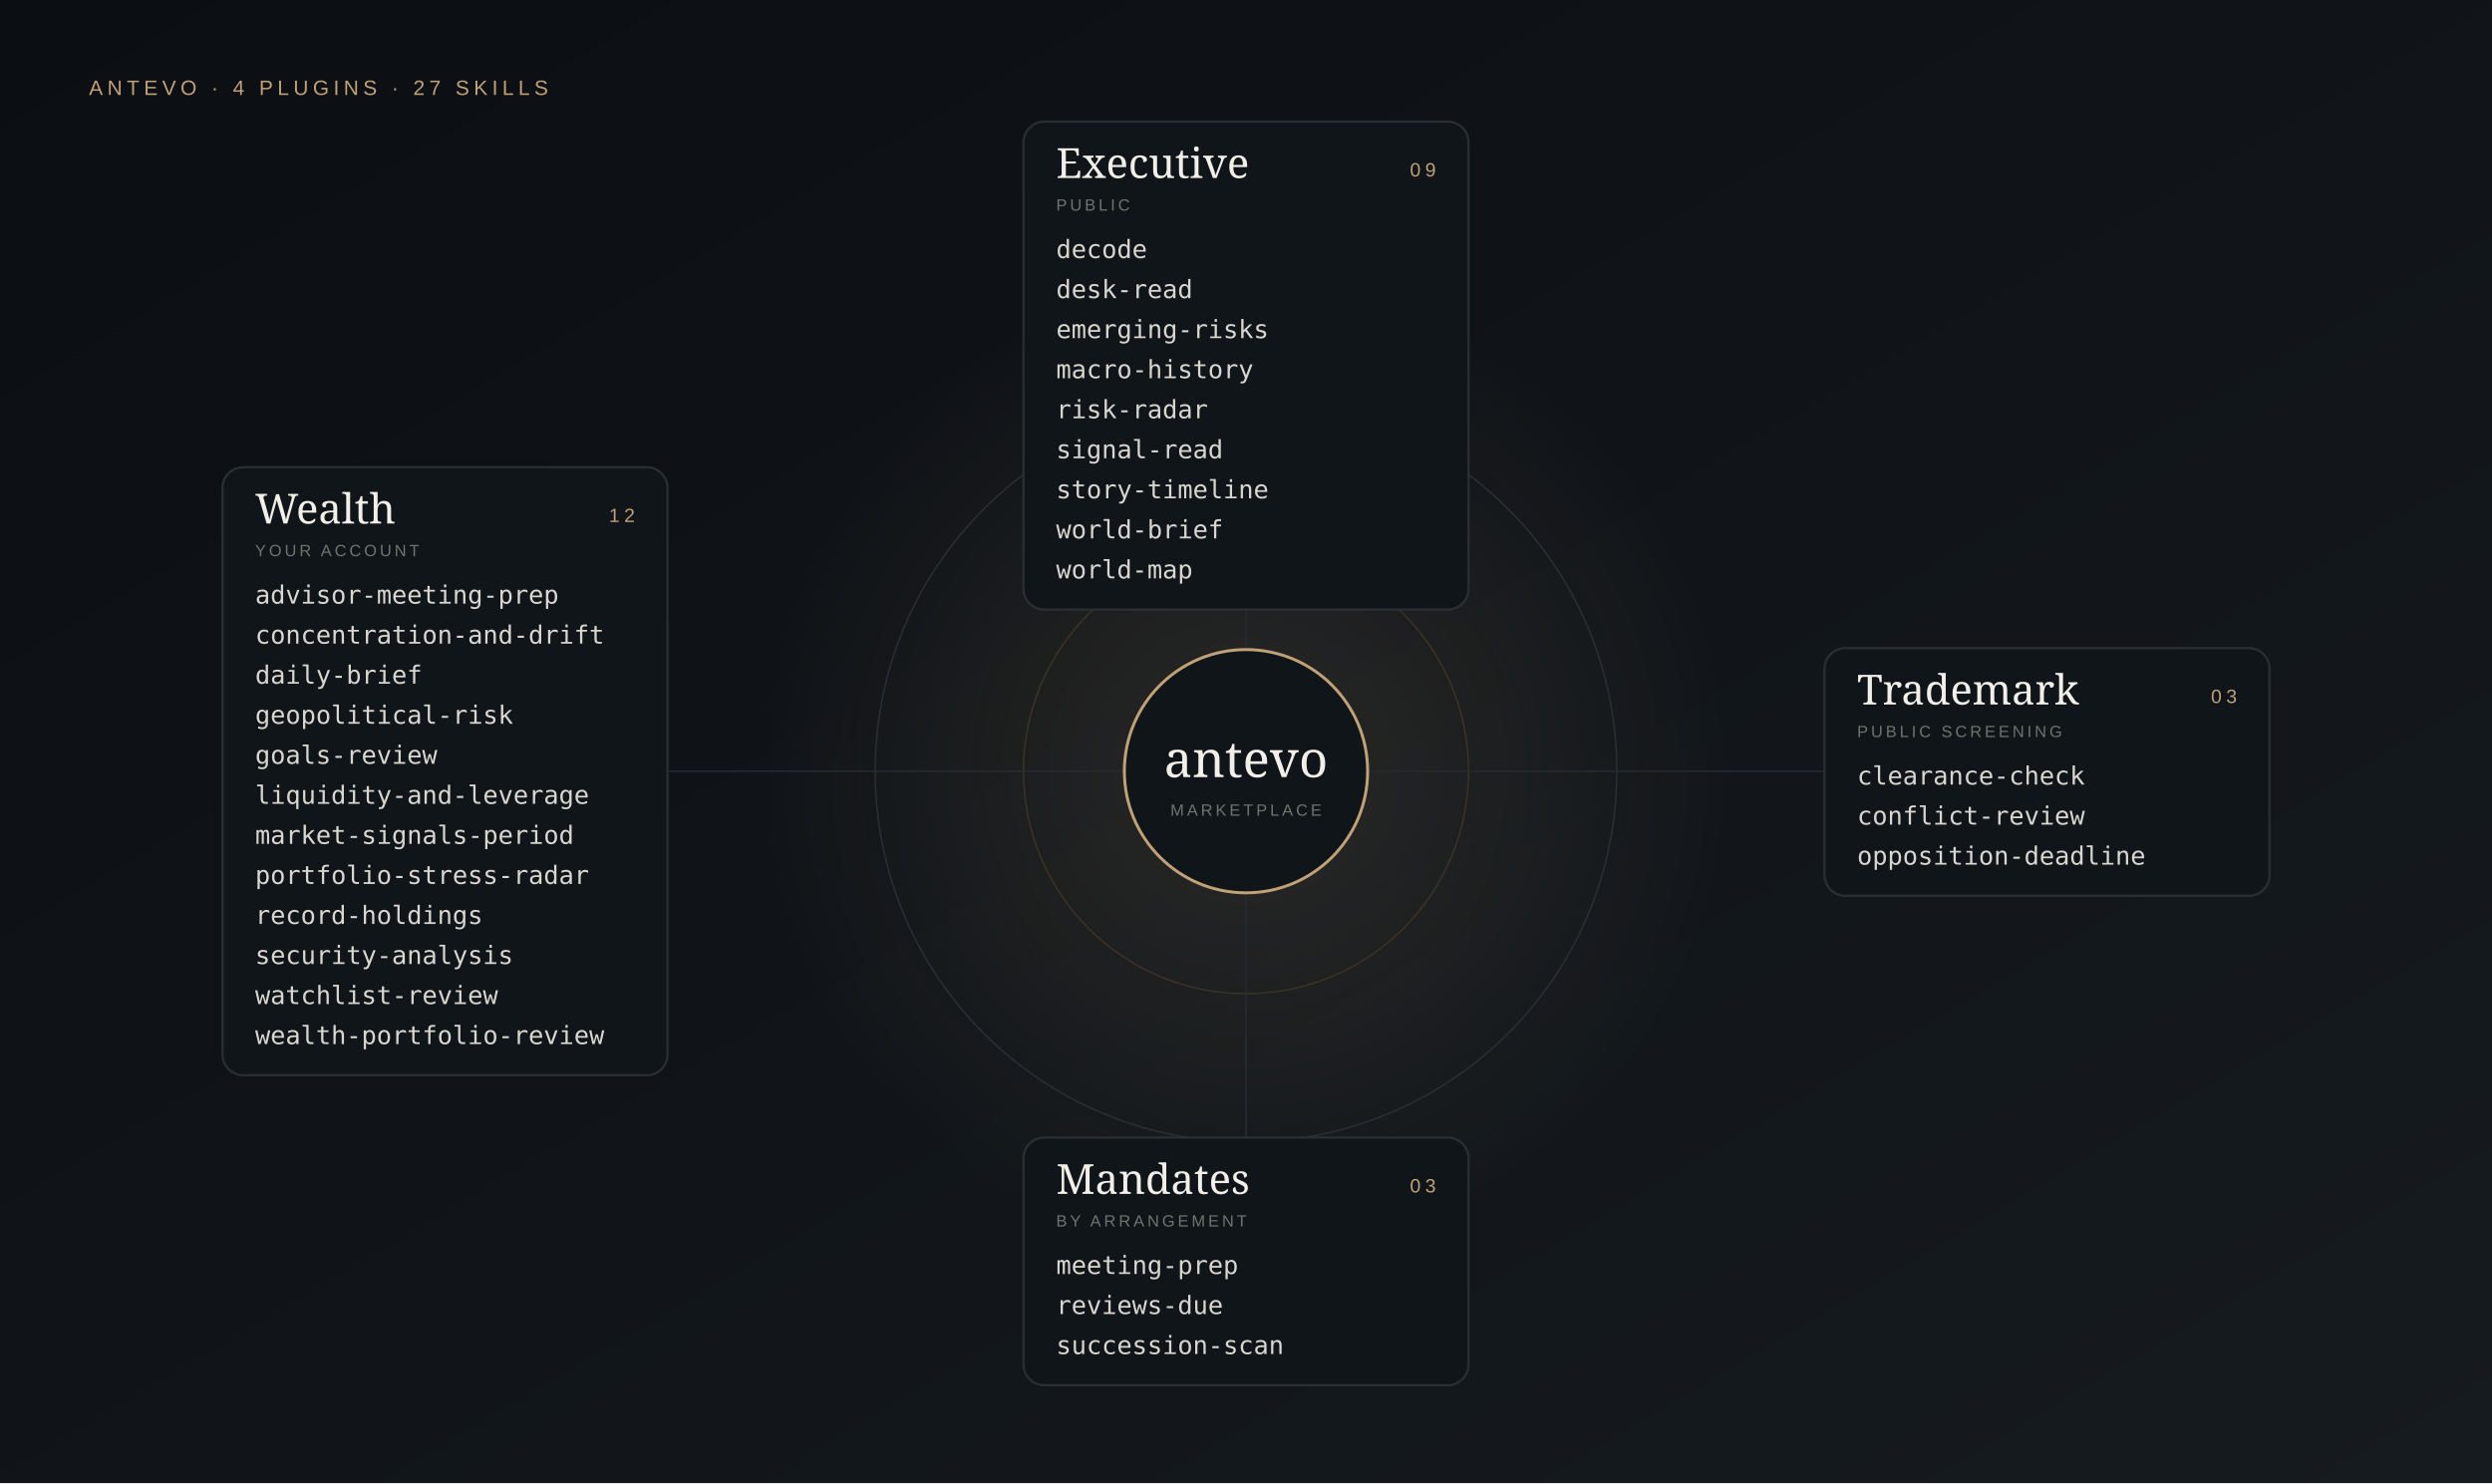
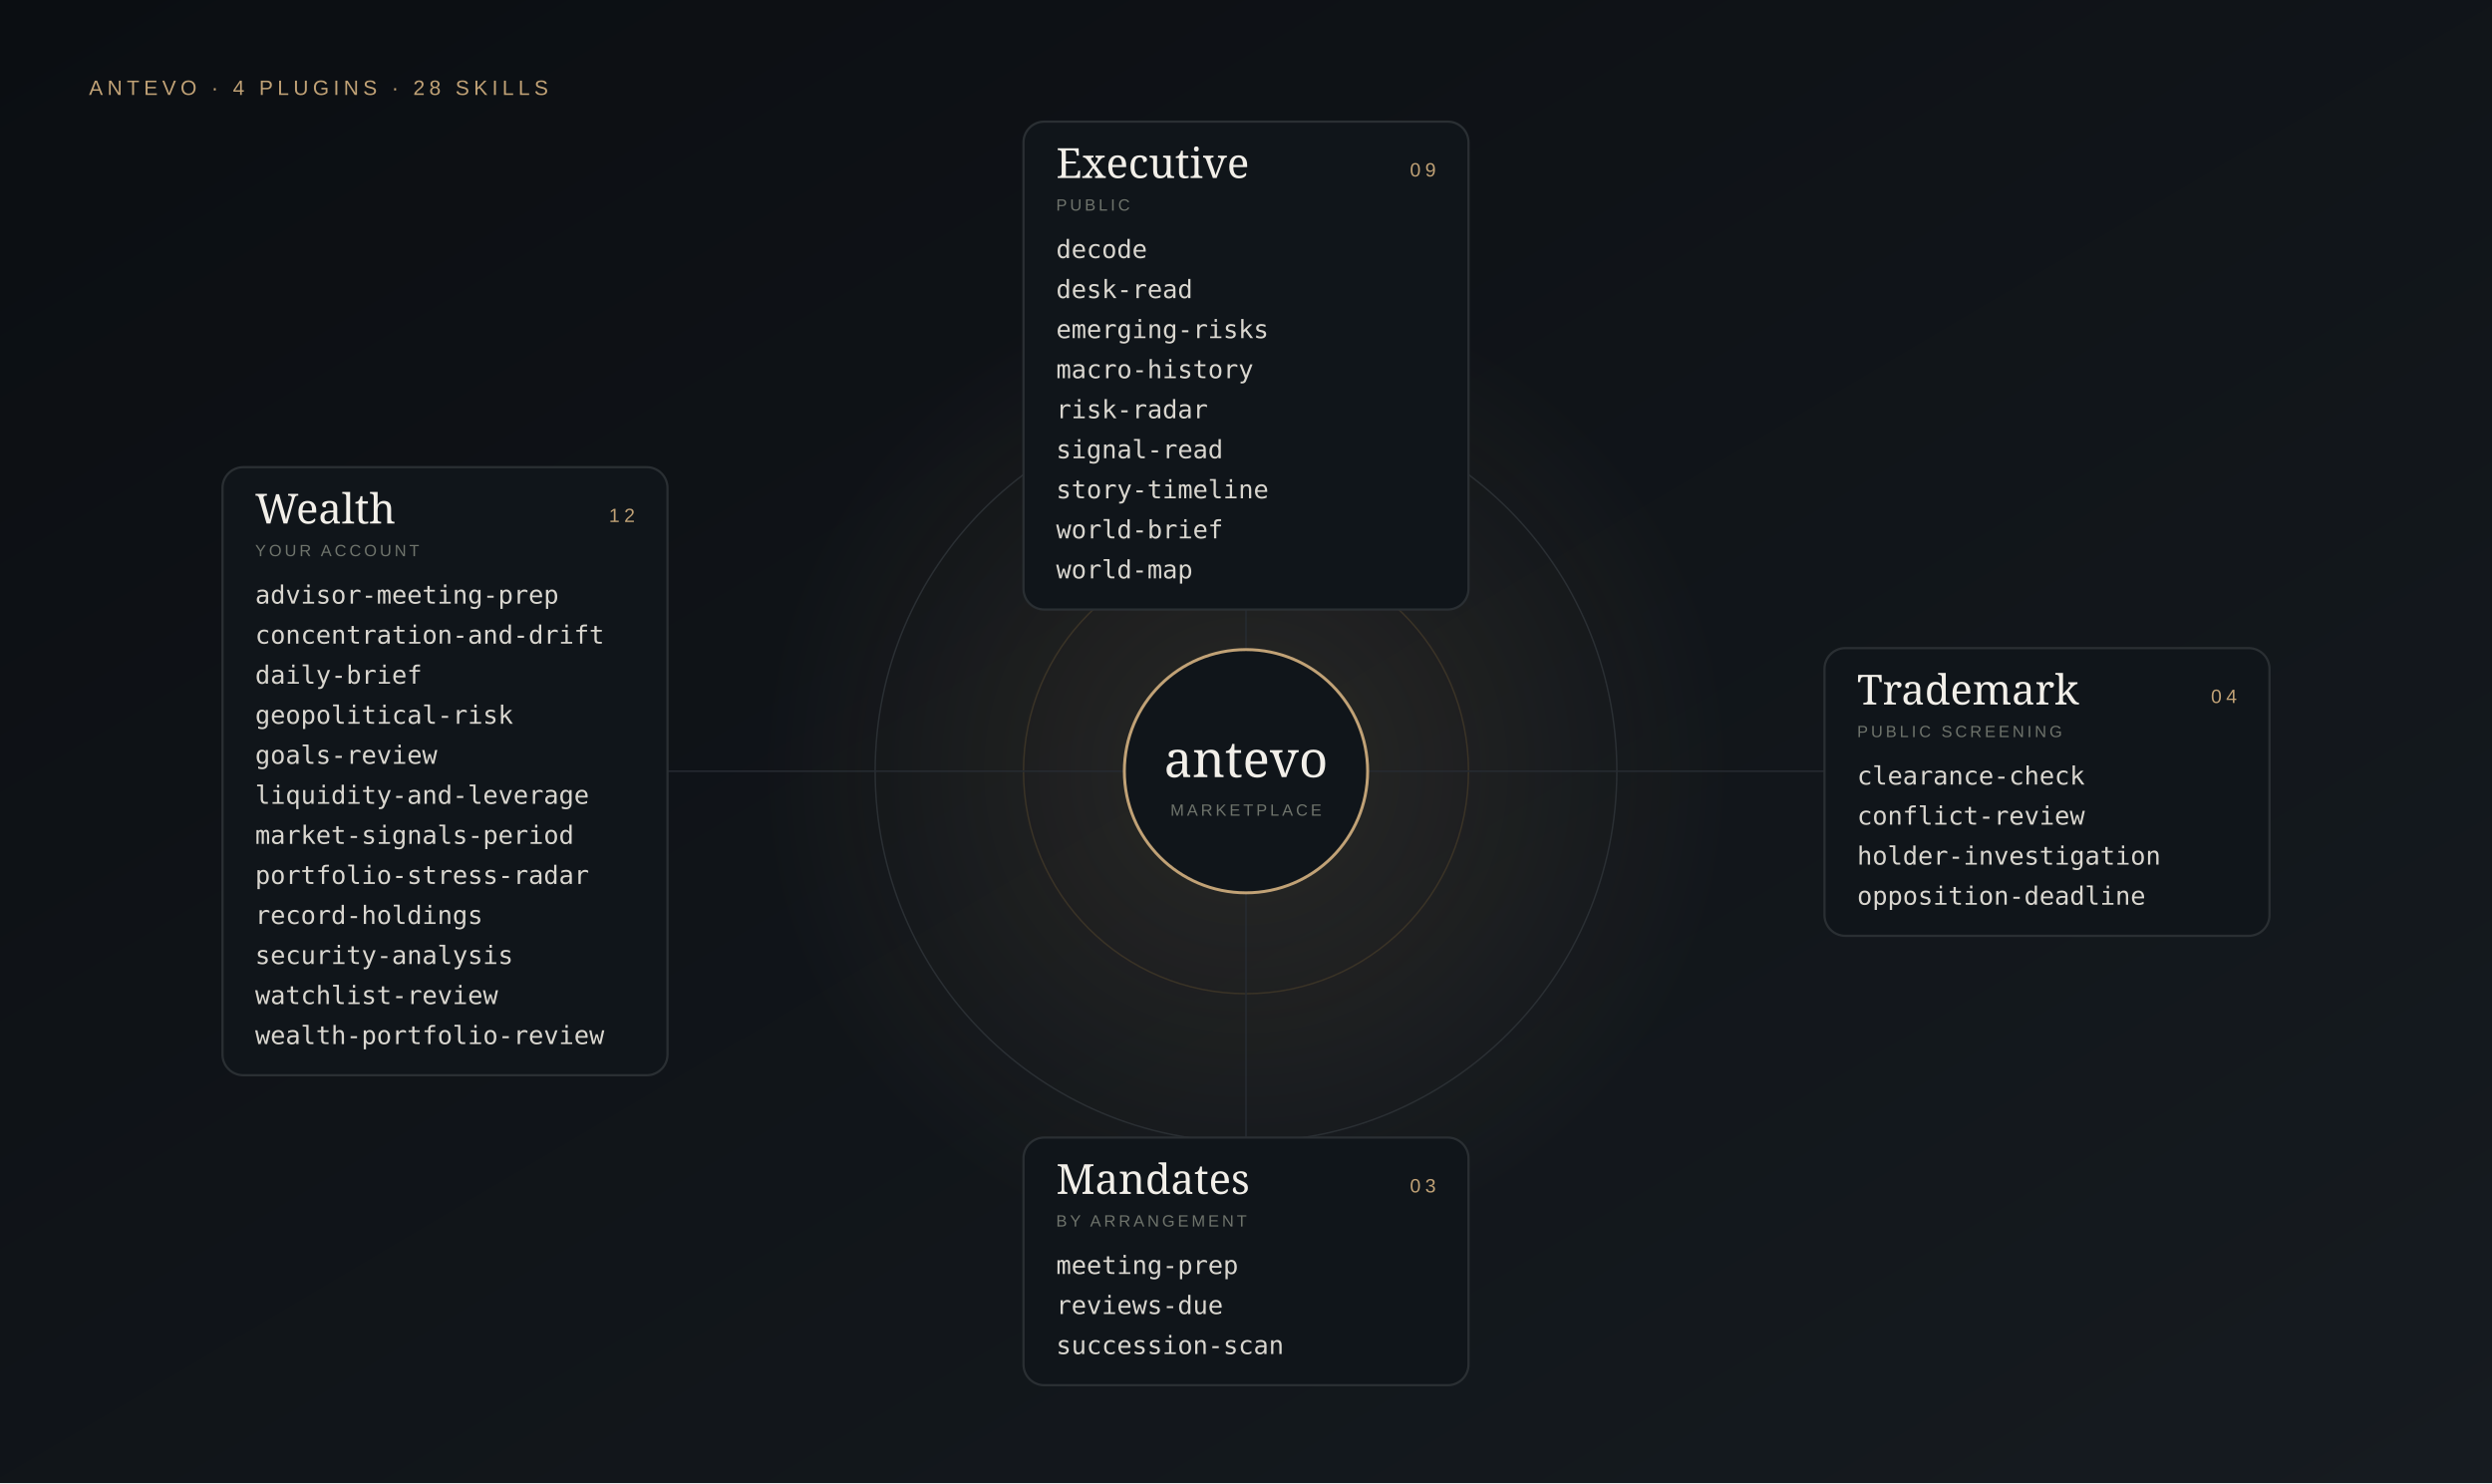
- <svg xmlns="http://www.w3.org/2000/svg" viewBox="0 0 1680 1000" width="100%" role="img" aria-label="Antevo plugins: 4 plugins and 27 skills — wealth: advisor-meeting-prep, concentration-and-drift, daily-brief, geopolitical-risk, goals-review, liquidity-and-leverage, market-signals-period, portfolio-stress-radar, record-holdings, security-analysis, watchlist-review, wealth-portfolio-review; executive: decode, desk-read, emerging-risks, macro-history, risk-radar, signal-read, story-timeline, world-brief, world-map; trademark: clearance-check, conflict-review, opposition-deadline; mandates: meeting-prep, reviews-due, succession-scan">
+ <svg xmlns="http://www.w3.org/2000/svg" viewBox="0 0 1680 1000" width="100%" role="img" aria-label="Antevo plugins: 4 plugins and 28 skills — wealth: advisor-meeting-prep, concentration-and-drift, daily-brief, geopolitical-risk, goals-review, liquidity-and-leverage, market-signals-period, portfolio-stress-radar, record-holdings, security-analysis, watchlist-review, wealth-portfolio-review; executive: decode, desk-read, emerging-risks, macro-history, risk-radar, signal-read, story-timeline, world-brief, world-map; trademark: clearance-check, conflict-review, holder-investigation, opposition-deadline; mandates: meeting-prep, reviews-due, succession-scan">
  <defs>
    <linearGradient id="bg" x1="0" y1="0" x2="1" y2="1">
      <stop offset="0" stop-color="#0b0e12" />
      <stop offset="1" stop-color="#161b20" />
    </linearGradient>
    <radialGradient id="glow" cx=".5" cy=".5" r=".5">
      <stop offset="0" stop-color="#c1a276" stop-opacity=".14" />
      <stop offset="1" stop-color="#c1a276" stop-opacity="0" />
    </radialGradient>
    <style type="text/css"> .t{font-family:'Cormorant Garamond','Iowan Old Style',Georgia,serif;fill:#f2efe9} .s{font-family:'SFMono-Regular',Menlo,Consolas,monospace;fill:#d9d6cf} .k{font-family:'DM Sans','Helvetica Neue',Arial,sans-serif;fill:#c1a276;letter-spacing:3px} .m{font-family:'DM Sans','Helvetica Neue',Arial,sans-serif;fill:#6f746c;letter-spacing:2px} .ring{animation:breathe 6s ease-in-out infinite;transform-box:fill-box;transform-origin:center} @keyframes breathe{0%,100%{opacity:.55}50%{opacity:1}} </style>
  </defs>
  <rect width="1680" height="1000" fill="url(#bg)" />
  <circle cx="840" cy="520" r="330" fill="url(#glow)" />
-   <text x="60" y="64" class="k" font-size="14">ANTEVO · 4 PLUGINS · 27 SKILLS</text>
+   <text x="60" y="64" class="k" font-size="14">ANTEVO · 4 PLUGINS · 28 SKILLS</text>
  <circle cx="840" cy="520" r="250" fill="none" stroke="#2a2f33" />
  <circle class="ring" cx="840" cy="520" r="150" fill="none" stroke="#3a3326" />
  <line x1="840" y1="520" x2="840" y2="246" stroke="#262b31" />
  <line x1="840" y1="520" x2="300" y2="520" stroke="#262b31" />
  <line x1="840" y1="520" x2="1380" y2="520" stroke="#262b31" />
  <line x1="840" y1="520" x2="840" y2="850" stroke="#262b31" />
  <circle cx="840" cy="520" r="82" fill="#10151a" stroke="#c1a276" stroke-width="2" />
  <text x="840" y="524" class="t" font-size="34" text-anchor="middle">antevo</text>
  <text x="840" y="550" class="m" font-size="11" text-anchor="middle">MARKETPLACE</text>
  <rect x="690" y="82" width="300" height="329" rx="14" fill="#10151a" stroke="#2a2f33" stroke-width="1.5" />
  <text x="712" y="120" class="t" font-size="28">Executive</text>
  <text x="968" y="119" class="k" font-size="13" text-anchor="end">09</text>
  <text x="712" y="142" class="m" font-size="11">PUBLIC</text>
  <text x="712" y="174" class="s" font-size="17">decode</text>
  <text x="712" y="201" class="s" font-size="17">desk-read</text>
  <text x="712" y="228" class="s" font-size="17">emerging-risks</text>
  <text x="712" y="255" class="s" font-size="17">macro-history</text>
  <text x="712" y="282" class="s" font-size="17">risk-radar</text>
  <text x="712" y="309" class="s" font-size="17">signal-read</text>
  <text x="712" y="336" class="s" font-size="17">story-timeline</text>
  <text x="712" y="363" class="s" font-size="17">world-brief</text>
  <text x="712" y="390" class="s" font-size="17">world-map</text>
  <rect x="150" y="315" width="300" height="410" rx="14" fill="#10151a" stroke="#2a2f33" stroke-width="1.5" />
  <text x="172" y="353" class="t" font-size="28">Wealth</text>
  <text x="428" y="352" class="k" font-size="13" text-anchor="end">12</text>
  <text x="172" y="375" class="m" font-size="11">YOUR ACCOUNT</text>
  <text x="172" y="407" class="s" font-size="17">advisor-meeting-prep</text>
  <text x="172" y="434" class="s" font-size="17">concentration-and-drift</text>
  <text x="172" y="461" class="s" font-size="17">daily-brief</text>
  <text x="172" y="488" class="s" font-size="17">geopolitical-risk</text>
  <text x="172" y="515" class="s" font-size="17">goals-review</text>
  <text x="172" y="542" class="s" font-size="17">liquidity-and-leverage</text>
  <text x="172" y="569" class="s" font-size="17">market-signals-period</text>
  <text x="172" y="596" class="s" font-size="17">portfolio-stress-radar</text>
  <text x="172" y="623" class="s" font-size="17">record-holdings</text>
  <text x="172" y="650" class="s" font-size="17">security-analysis</text>
  <text x="172" y="677" class="s" font-size="17">watchlist-review</text>
  <text x="172" y="704" class="s" font-size="17">wealth-portfolio-review</text>
-   <rect x="1230" y="437" width="300" height="167" rx="14" fill="#10151a" stroke="#2a2f33" stroke-width="1.5" />
+   <rect x="1230" y="437" width="300" height="194" rx="14" fill="#10151a" stroke="#2a2f33" stroke-width="1.5" />
  <text x="1252" y="475" class="t" font-size="28">Trademark</text>
-   <text x="1508" y="474" class="k" font-size="13" text-anchor="end">03</text>
+   <text x="1508" y="474" class="k" font-size="13" text-anchor="end">04</text>
  <text x="1252" y="497" class="m" font-size="11">PUBLIC SCREENING</text>
  <text x="1252" y="529" class="s" font-size="17">clearance-check</text>
  <text x="1252" y="556" class="s" font-size="17">conflict-review</text>
-   <text x="1252" y="583" class="s" font-size="17">opposition-deadline</text>
+   <text x="1252" y="583" class="s" font-size="17">holder-investigation</text>
+   <text x="1252" y="610" class="s" font-size="17">opposition-deadline</text>
  <rect x="690" y="767" width="300" height="167" rx="14" fill="#10151a" stroke="#2a2f33" stroke-width="1.5" />
  <text x="712" y="805" class="t" font-size="28">Mandates</text>
  <text x="968" y="804" class="k" font-size="13" text-anchor="end">03</text>
  <text x="712" y="827" class="m" font-size="11">BY ARRANGEMENT</text>
  <text x="712" y="859" class="s" font-size="17">meeting-prep</text>
  <text x="712" y="886" class="s" font-size="17">reviews-due</text>
  <text x="712" y="913" class="s" font-size="17">succession-scan</text>
</svg>
